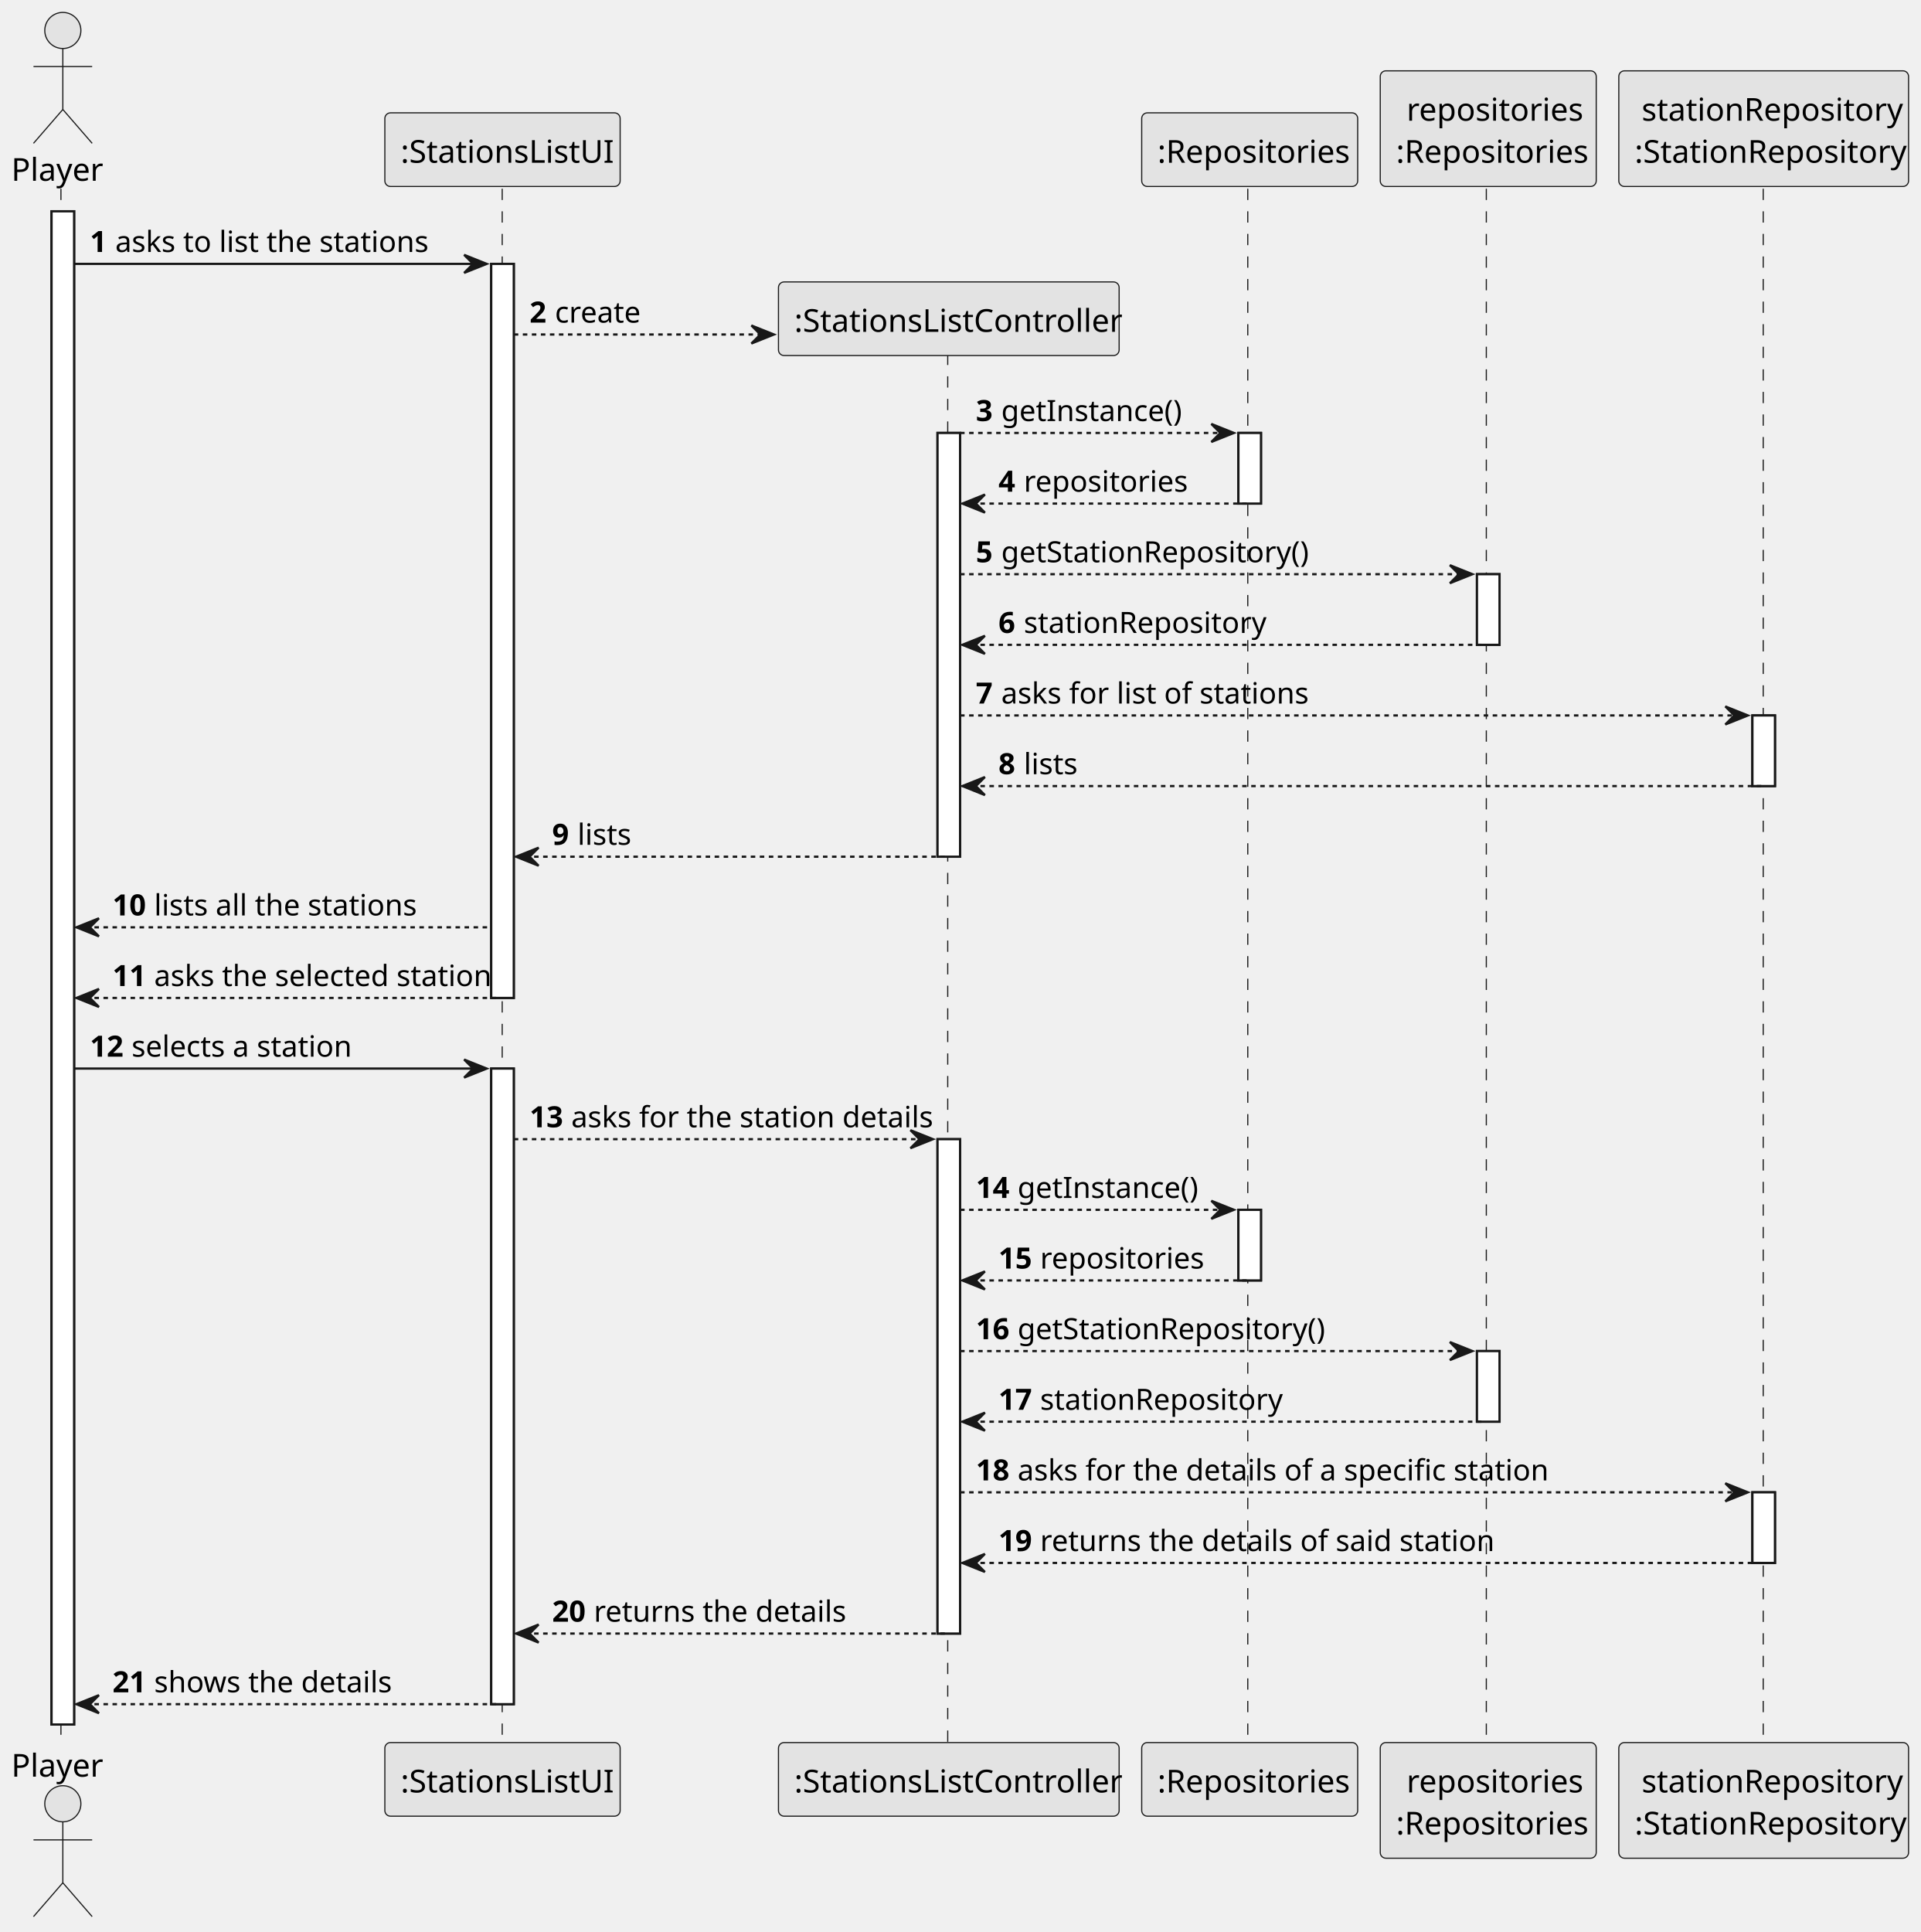
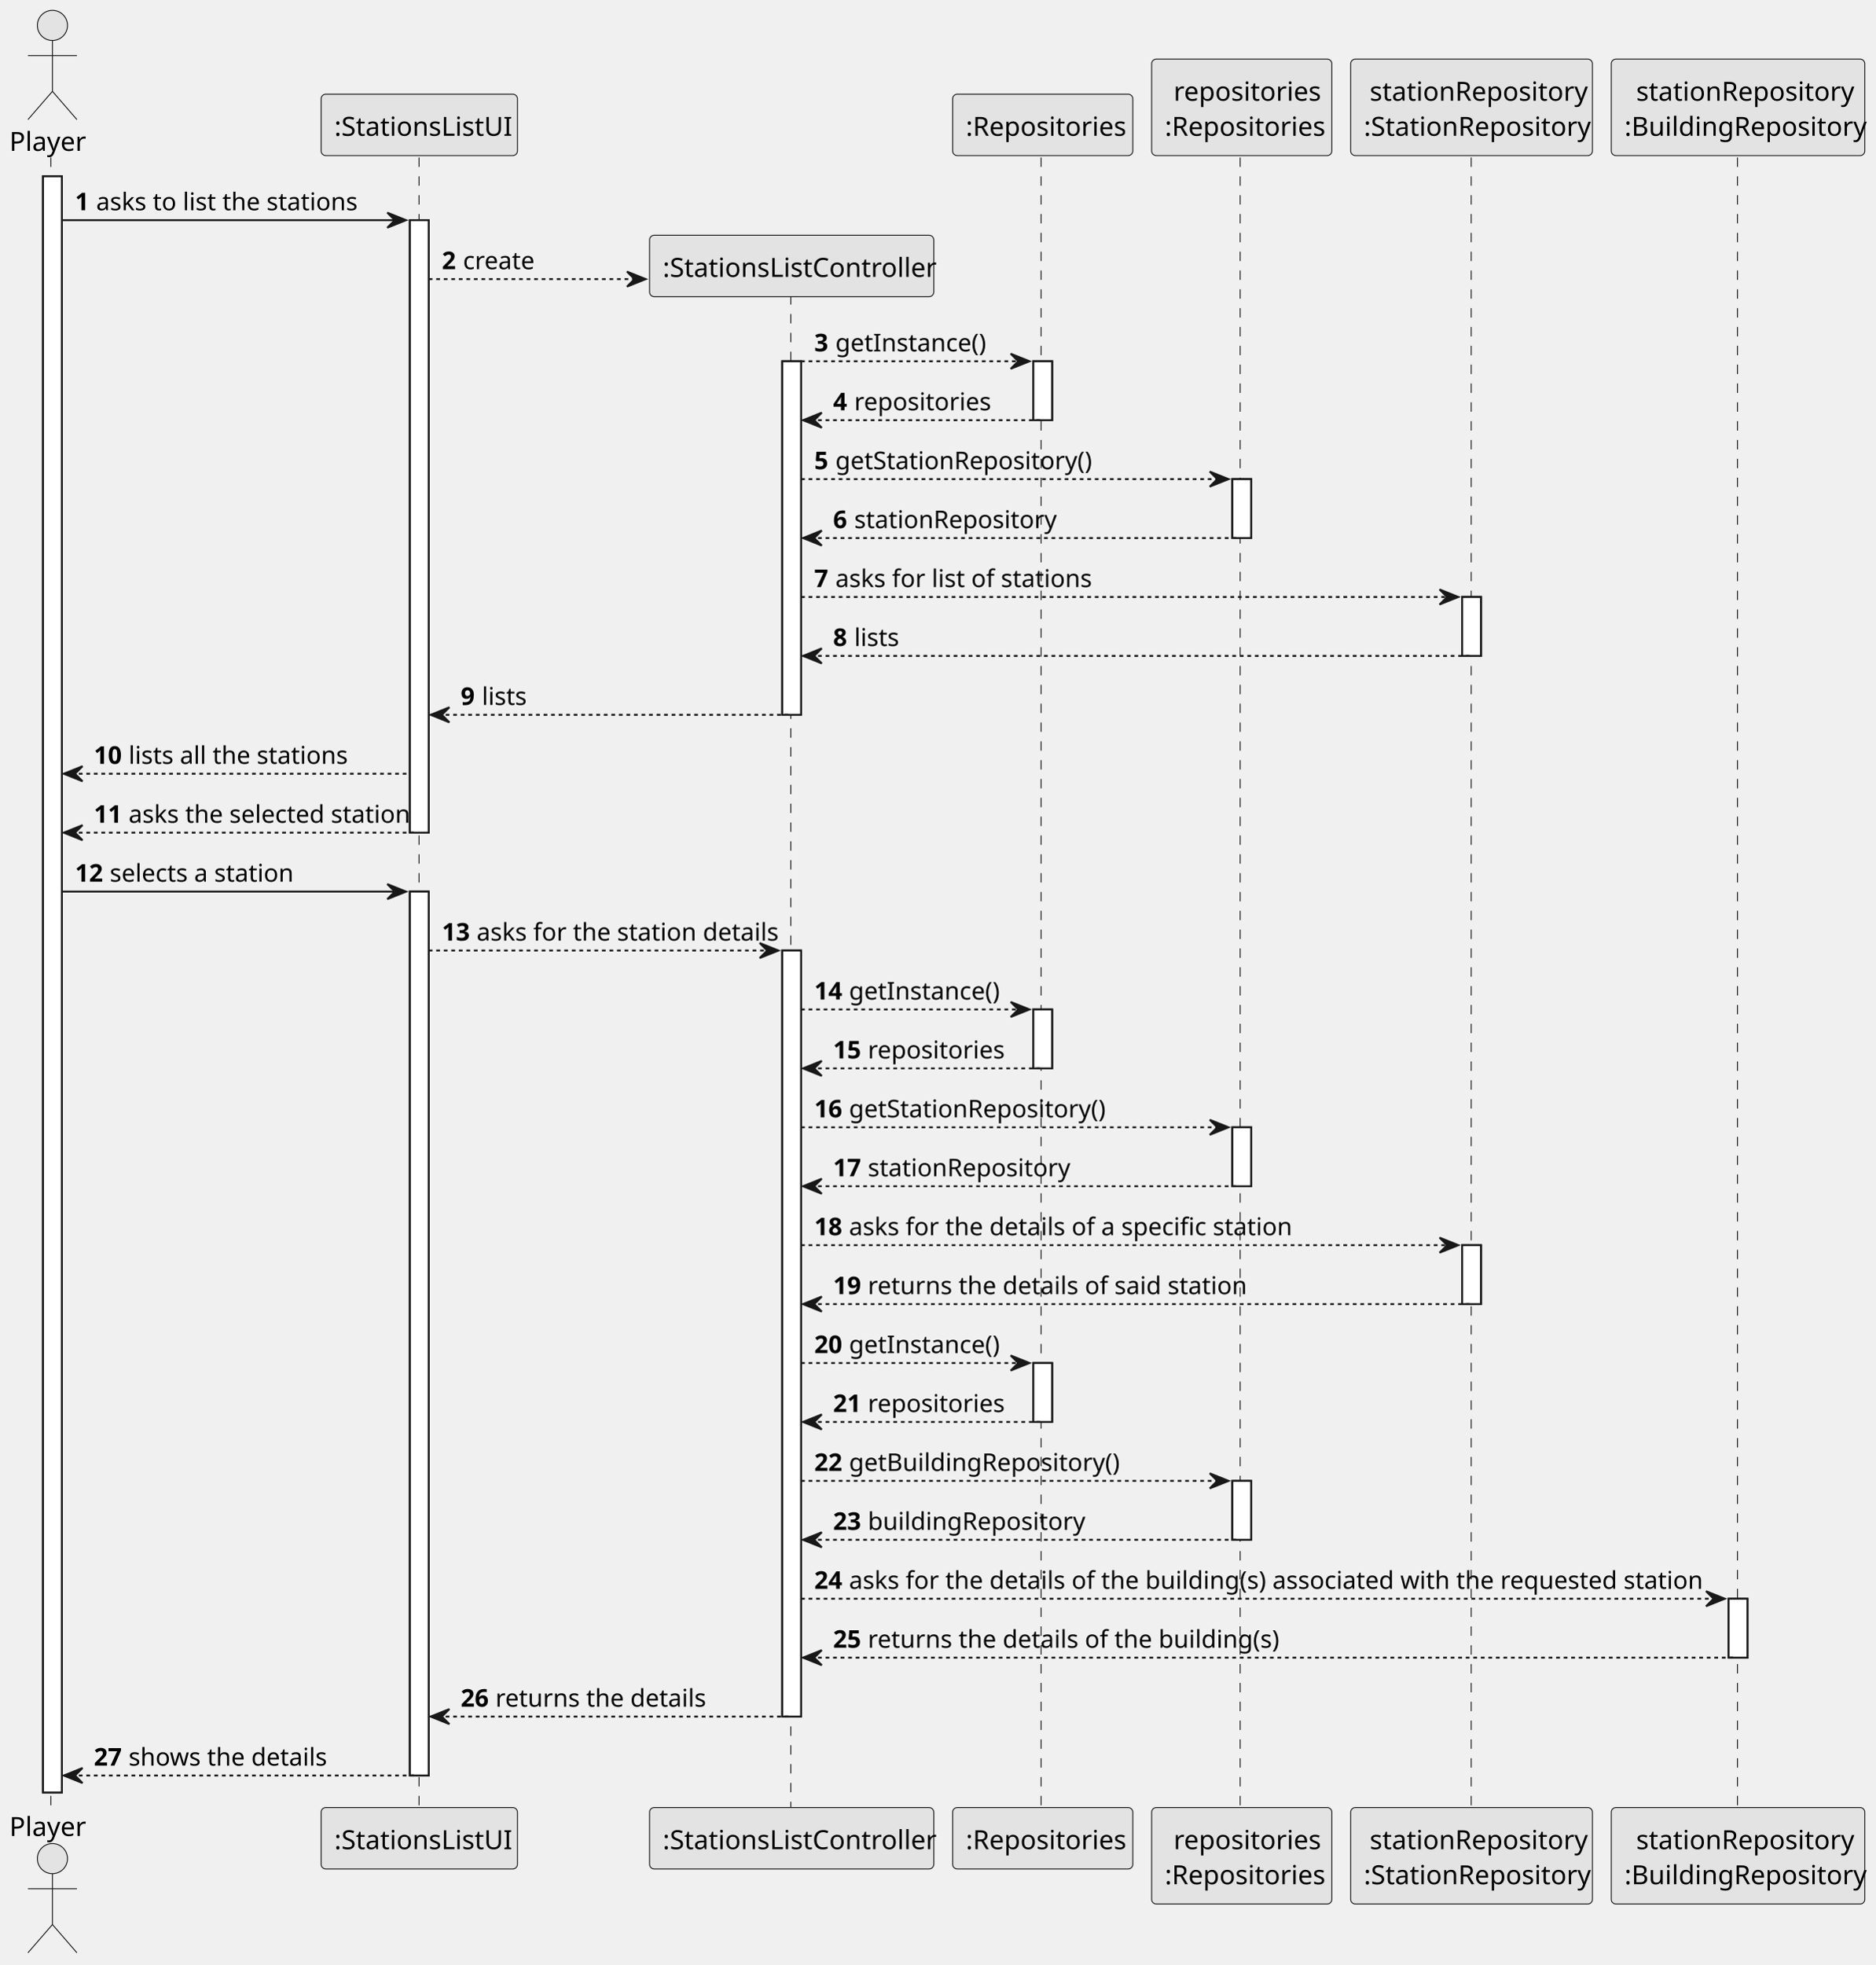
- <svg xmlns="http://www.w3.org/2000/svg" contentStyleType="text/css" height="856px" preserveAspectRatio="none" style="width:851px;height:856px;background:#FFFFFF;" version="1.1" viewBox="0 0 851 856" width="851px" zoomAndPan="magnify">
+ <svg xmlns="http://www.w3.org/2000/svg" contentStyleType="text/css" height="1043px" preserveAspectRatio="none" style="width:996px;height:1043px;background:#FFFFFF;" version="1.1" viewBox="0 0 996 1043" width="996px" zoomAndPan="magnify">
  <defs />
  <g>
-     <rect fill="#FFFFFF" height="670.441" style="stroke:#181818;stroke-width:1.0;" width="10" x="22.841" y="93.621" />
+     <rect fill="#FFFFFF" height="858.188" style="stroke:#181818;stroke-width:1.0;" width="10" x="22.841" y="93.621" />
    <rect fill="#FFFFFF" height="325.24" style="stroke:#181818;stroke-width:1.0;" width="10" x="217.66" y="116.912" />
-     <rect fill="#FFFFFF" height="281.619" style="stroke:#181818;stroke-width:1.0;" width="10" x="217.66" y="473.443" />
+     <rect fill="#FFFFFF" height="469.365" style="stroke:#181818;stroke-width:1.0;" width="10" x="217.66" y="473.443" />
    <rect fill="#FFFFFF" height="187.746" style="stroke:#181818;stroke-width:1.0;" width="10" x="415.42" y="191.824" />
-     <rect fill="#FFFFFF" height="219.037" style="stroke:#181818;stroke-width:1.0;" width="10" x="415.42" y="504.734" />
+     <rect fill="#FFFFFF" height="406.783" style="stroke:#181818;stroke-width:1.0;" width="10" x="415.42" y="504.734" />
    <rect fill="#FFFFFF" height="31.291" style="stroke:#181818;stroke-width:1.0;" width="10" x="548.747" y="191.824" />
    <rect fill="#FFFFFF" height="31.291" style="stroke:#181818;stroke-width:1.0;" width="10" x="548.747" y="536.025" />
+     <rect fill="#FFFFFF" height="31.291" style="stroke:#181818;stroke-width:1.0;" width="10" x="548.747" y="723.771" />
    <rect fill="#FFFFFF" height="31.291" style="stroke:#181818;stroke-width:1.0;" width="10" x="654.45" y="254.406" />
    <rect fill="#FFFFFF" height="31.291" style="stroke:#181818;stroke-width:1.0;" width="10" x="654.45" y="598.607" />
+     <rect fill="#FFFFFF" height="31.291" style="stroke:#181818;stroke-width:1.0;" width="10" x="654.45" y="786.354" />
    <rect fill="#FFFFFF" height="31.291" style="stroke:#181818;stroke-width:1.0;" width="10" x="776.498" y="316.988" />
    <rect fill="#FFFFFF" height="31.291" style="stroke:#181818;stroke-width:1.0;" width="10" x="776.498" y="661.189" />
-     <line style="stroke:#181818;stroke-width:0.5;stroke-dasharray:5.0,5.0;" x1="27" x2="27" y1="83.621" y2="773.062" />
-     <line style="stroke:#181818;stroke-width:0.5;stroke-dasharray:5.0,5.0;" x1="222.529" x2="222.529" y1="83.621" y2="773.062" />
-     <line style="stroke:#181818;stroke-width:0.5;stroke-dasharray:5.0,5.0;" x1="419.944" x2="419.944" y1="156.723" y2="773.062" />
-     <line style="stroke:#181818;stroke-width:0.5;stroke-dasharray:5.0,5.0;" x1="552.895" x2="552.895" y1="83.621" y2="773.062" />
-     <line style="stroke:#181818;stroke-width:0.5;stroke-dasharray:5.0,5.0;" x1="658.599" x2="658.599" y1="83.621" y2="773.062" />
-     <line style="stroke:#181818;stroke-width:0.5;stroke-dasharray:5.0,5.0;" x1="781.302" x2="781.302" y1="83.621" y2="773.062" />
+     <rect fill="#FFFFFF" height="31.291" style="stroke:#181818;stroke-width:1.0;" width="10" x="918.004" y="848.936" />
+     <line style="stroke:#181818;stroke-width:0.5;stroke-dasharray:5.0,5.0;" x1="27" x2="27" y1="83.621" y2="960.809" />
+     <line style="stroke:#181818;stroke-width:0.5;stroke-dasharray:5.0,5.0;" x1="222.529" x2="222.529" y1="83.621" y2="960.809" />
+     <line style="stroke:#181818;stroke-width:0.5;stroke-dasharray:5.0,5.0;" x1="419.944" x2="419.944" y1="156.723" y2="960.809" />
+     <line style="stroke:#181818;stroke-width:0.5;stroke-dasharray:5.0,5.0;" x1="552.895" x2="552.895" y1="83.621" y2="960.809" />
+     <line style="stroke:#181818;stroke-width:0.5;stroke-dasharray:5.0,5.0;" x1="658.599" x2="658.599" y1="83.621" y2="960.809" />
+     <line style="stroke:#181818;stroke-width:0.5;stroke-dasharray:5.0,5.0;" x1="781.302" x2="781.302" y1="83.621" y2="960.809" />
+     <line style="stroke:#181818;stroke-width:0.5;stroke-dasharray:5.0,5.0;" x1="922.694" x2="922.694" y1="83.621" y2="960.809" />
    <text fill="#000000" font-family="sans-serif" font-size="14" lengthAdjust="spacing" textLength="39.683" x="5" y="80.107">Player</text>
    <ellipse cx="27.841" cy="13.5" fill="#E3E3E3" rx="8" ry="8" style="stroke:#181818;stroke-width:0.5;" />
    <path d="M27.841,21.5 L27.841,48.5 M14.841,29.5 L40.841,29.5 M27.841,48.5 L14.841,63.5 M27.841,48.5 L40.841,63.5 " fill="none" style="stroke:#181818;stroke-width:0.5;" />
-     <text fill="#000000" font-family="sans-serif" font-size="14" lengthAdjust="spacing" textLength="39.683" x="5" y="787.17">Player</text>
-     <ellipse cx="27.841" cy="799.184" fill="#E3E3E3" rx="8" ry="8" style="stroke:#181818;stroke-width:0.5;" />
-     <path d="M27.841,807.184 L27.841,834.184 M14.841,815.184 L40.841,815.184 M27.841,834.184 L14.841,849.184 M27.841,834.184 L40.841,849.184 " fill="none" style="stroke:#181818;stroke-width:0.5;" />
+     <text fill="#000000" font-family="sans-serif" font-size="14" lengthAdjust="spacing" textLength="39.683" x="5" y="974.916">Player</text>
+     <ellipse cx="27.841" cy="986.93" fill="#E3E3E3" rx="8" ry="8" style="stroke:#181818;stroke-width:0.5;" />
+     <path d="M27.841,994.93 L27.841,1021.93 M14.841,1002.93 L40.841,1002.93 M27.841,1021.93 L14.841,1036.93 M27.841,1021.93 L40.841,1036.93 " fill="none" style="stroke:#181818;stroke-width:0.5;" />
    <rect fill="#E3E3E3" height="32.621" rx="2.5" ry="2.5" style="stroke:#181818;stroke-width:0.5;" width="104.262" x="170.529" y="50" />
    <text fill="#000000" font-family="sans-serif" font-size="14" lengthAdjust="spacing" textLength="90.262" x="177.529" y="72.107">:StationsListUI</text>
-     <rect fill="#E3E3E3" height="32.621" rx="2.5" ry="2.5" style="stroke:#181818;stroke-width:0.5;" width="104.262" x="170.529" y="772.062" />
-     <text fill="#000000" font-family="sans-serif" font-size="14" lengthAdjust="spacing" textLength="90.262" x="177.529" y="794.17">:StationsListUI</text>
-     <rect fill="#E3E3E3" height="32.621" rx="2.5" ry="2.5" style="stroke:#181818;stroke-width:0.5;" width="150.951" x="344.944" y="772.062" />
-     <text fill="#000000" font-family="sans-serif" font-size="14" lengthAdjust="spacing" textLength="136.951" x="351.944" y="794.17">:StationsListController</text>
+     <rect fill="#E3E3E3" height="32.621" rx="2.5" ry="2.5" style="stroke:#181818;stroke-width:0.5;" width="104.262" x="170.529" y="959.809" />
+     <text fill="#000000" font-family="sans-serif" font-size="14" lengthAdjust="spacing" textLength="90.262" x="177.529" y="981.916">:StationsListUI</text>
+     <rect fill="#E3E3E3" height="32.621" rx="2.5" ry="2.5" style="stroke:#181818;stroke-width:0.5;" width="150.951" x="344.944" y="959.809" />
+     <text fill="#000000" font-family="sans-serif" font-size="14" lengthAdjust="spacing" textLength="136.951" x="351.944" y="981.916">:StationsListController</text>
    <rect fill="#E3E3E3" height="32.621" rx="2.5" ry="2.5" style="stroke:#181818;stroke-width:0.5;" width="95.703" x="505.896" y="50" />
    <text fill="#000000" font-family="sans-serif" font-size="14" lengthAdjust="spacing" textLength="81.703" x="512.895" y="72.107">:Repositories</text>
-     <rect fill="#E3E3E3" height="32.621" rx="2.5" ry="2.5" style="stroke:#181818;stroke-width:0.5;" width="95.703" x="505.896" y="772.062" />
-     <text fill="#000000" font-family="sans-serif" font-size="14" lengthAdjust="spacing" textLength="81.703" x="512.895" y="794.17">:Repositories</text>
+     <rect fill="#E3E3E3" height="32.621" rx="2.5" ry="2.5" style="stroke:#181818;stroke-width:0.5;" width="95.703" x="505.896" y="959.809" />
+     <text fill="#000000" font-family="sans-serif" font-size="14" lengthAdjust="spacing" textLength="81.703" x="512.895" y="981.916">:Repositories</text>
    <rect fill="#E3E3E3" height="51.242" rx="2.5" ry="2.5" style="stroke:#181818;stroke-width:0.5;" width="95.703" x="611.599" y="31.379" />
    <text fill="#000000" font-family="sans-serif" font-size="14" lengthAdjust="spacing" textLength="72.365" x="623.268" y="53.486">repositories</text>
    <text fill="#000000" font-family="sans-serif" font-size="14" lengthAdjust="spacing" textLength="81.703" x="618.599" y="72.107">:Repositories</text>
-     <rect fill="#E3E3E3" height="51.242" rx="2.5" ry="2.5" style="stroke:#181818;stroke-width:0.5;" width="95.703" x="611.599" y="772.062" />
-     <text fill="#000000" font-family="sans-serif" font-size="14" lengthAdjust="spacing" textLength="72.365" x="623.268" y="794.17">repositories</text>
-     <text fill="#000000" font-family="sans-serif" font-size="14" lengthAdjust="spacing" textLength="81.703" x="618.599" y="812.791">:Repositories</text>
+     <rect fill="#E3E3E3" height="51.242" rx="2.5" ry="2.5" style="stroke:#181818;stroke-width:0.5;" width="95.703" x="611.599" y="959.809" />
+     <text fill="#000000" font-family="sans-serif" font-size="14" lengthAdjust="spacing" textLength="72.365" x="623.268" y="981.916">repositories</text>
+     <text fill="#000000" font-family="sans-serif" font-size="14" lengthAdjust="spacing" textLength="81.703" x="618.599" y="1000.537">:Repositories</text>
    <rect fill="#E3E3E3" height="51.242" rx="2.5" ry="2.5" style="stroke:#181818;stroke-width:0.5;" width="128.393" x="717.302" y="31.379" />
    <text fill="#000000" font-family="sans-serif" font-size="14" lengthAdjust="spacing" textLength="108.165" x="727.415" y="53.486">stationRepository</text>
    <text fill="#000000" font-family="sans-serif" font-size="14" lengthAdjust="spacing" textLength="114.393" x="724.302" y="72.107">:StationRepository</text>
-     <rect fill="#E3E3E3" height="51.242" rx="2.5" ry="2.5" style="stroke:#181818;stroke-width:0.5;" width="128.393" x="717.302" y="772.062" />
-     <text fill="#000000" font-family="sans-serif" font-size="14" lengthAdjust="spacing" textLength="108.165" x="727.415" y="794.17">stationRepository</text>
-     <text fill="#000000" font-family="sans-serif" font-size="14" lengthAdjust="spacing" textLength="114.393" x="724.302" y="812.791">:StationRepository</text>
-     <rect fill="#FFFFFF" height="670.441" style="stroke:#181818;stroke-width:1.0;" width="10" x="22.841" y="93.621" />
+     <rect fill="#E3E3E3" height="51.242" rx="2.5" ry="2.5" style="stroke:#181818;stroke-width:0.5;" width="128.393" x="717.302" y="959.809" />
+     <text fill="#000000" font-family="sans-serif" font-size="14" lengthAdjust="spacing" textLength="108.165" x="727.415" y="981.916">stationRepository</text>
+     <text fill="#000000" font-family="sans-serif" font-size="14" lengthAdjust="spacing" textLength="114.393" x="724.302" y="1000.537">:StationRepository</text>
+     <rect fill="#E3E3E3" height="51.242" rx="2.5" ry="2.5" style="stroke:#181818;stroke-width:0.5;" width="134.62" x="855.694" y="31.379" />
+     <text fill="#000000" font-family="sans-serif" font-size="14" lengthAdjust="spacing" textLength="108.165" x="868.922" y="53.486">stationRepository</text>
+     <text fill="#000000" font-family="sans-serif" font-size="14" lengthAdjust="spacing" textLength="120.62" x="862.694" y="72.107">:BuildingRepository</text>
+     <rect fill="#E3E3E3" height="51.242" rx="2.5" ry="2.5" style="stroke:#181818;stroke-width:0.5;" width="134.62" x="855.694" y="959.809" />
+     <text fill="#000000" font-family="sans-serif" font-size="14" lengthAdjust="spacing" textLength="108.165" x="868.922" y="981.916">stationRepository</text>
+     <text fill="#000000" font-family="sans-serif" font-size="14" lengthAdjust="spacing" textLength="120.62" x="862.694" y="1000.537">:BuildingRepository</text>
+     <rect fill="#FFFFFF" height="858.188" style="stroke:#181818;stroke-width:1.0;" width="10" x="22.841" y="93.621" />
    <rect fill="#FFFFFF" height="325.24" style="stroke:#181818;stroke-width:1.0;" width="10" x="217.66" y="116.912" />
-     <rect fill="#FFFFFF" height="281.619" style="stroke:#181818;stroke-width:1.0;" width="10" x="217.66" y="473.443" />
+     <rect fill="#FFFFFF" height="469.365" style="stroke:#181818;stroke-width:1.0;" width="10" x="217.66" y="473.443" />
    <rect fill="#FFFFFF" height="187.746" style="stroke:#181818;stroke-width:1.0;" width="10" x="415.42" y="191.824" />
-     <rect fill="#FFFFFF" height="219.037" style="stroke:#181818;stroke-width:1.0;" width="10" x="415.42" y="504.734" />
+     <rect fill="#FFFFFF" height="406.783" style="stroke:#181818;stroke-width:1.0;" width="10" x="415.42" y="504.734" />
    <rect fill="#FFFFFF" height="31.291" style="stroke:#181818;stroke-width:1.0;" width="10" x="548.747" y="191.824" />
    <rect fill="#FFFFFF" height="31.291" style="stroke:#181818;stroke-width:1.0;" width="10" x="548.747" y="536.025" />
+     <rect fill="#FFFFFF" height="31.291" style="stroke:#181818;stroke-width:1.0;" width="10" x="548.747" y="723.771" />
    <rect fill="#FFFFFF" height="31.291" style="stroke:#181818;stroke-width:1.0;" width="10" x="654.45" y="254.406" />
    <rect fill="#FFFFFF" height="31.291" style="stroke:#181818;stroke-width:1.0;" width="10" x="654.45" y="598.607" />
+     <rect fill="#FFFFFF" height="31.291" style="stroke:#181818;stroke-width:1.0;" width="10" x="654.45" y="786.354" />
    <rect fill="#FFFFFF" height="31.291" style="stroke:#181818;stroke-width:1.0;" width="10" x="776.498" y="316.988" />
    <rect fill="#FFFFFF" height="31.291" style="stroke:#181818;stroke-width:1.0;" width="10" x="776.498" y="661.189" />
+     <rect fill="#FFFFFF" height="31.291" style="stroke:#181818;stroke-width:1.0;" width="10" x="918.004" y="848.936" />
    <polygon fill="#181818" points="205.66,112.912,215.66,116.912,205.66,120.912,209.66,116.912" style="stroke:#181818;stroke-width:1.0;" />
    <line style="stroke:#181818;stroke-width:1.0;" x1="32.841" x2="211.66" y1="116.912" y2="116.912" />
    <text fill="#000000" font-family="sans-serif" font-size="13" font-weight="bold" lengthAdjust="spacing" textLength="7.23" x="39.841" y="111.649">1</text>
    <text fill="#000000" font-family="sans-serif" font-size="13" lengthAdjust="spacing" textLength="130.781" x="51.071" y="111.649">asks to list the stations</text>
    <polygon fill="#181818" points="332.944,144.203,342.944,148.203,332.944,152.203,336.944,148.203" style="stroke:#181818;stroke-width:1.0;" />
    <line style="stroke:#181818;stroke-width:1.0;stroke-dasharray:2.0,2.0;" x1="227.66" x2="338.944" y1="148.203" y2="148.203" />
    <text fill="#000000" font-family="sans-serif" font-size="13" font-weight="bold" lengthAdjust="spacing" textLength="7.23" x="234.66" y="142.94">2</text>
    <text fill="#000000" font-family="sans-serif" font-size="13" lengthAdjust="spacing" textLength="36.131" x="245.89" y="142.94">create</text>
    <rect fill="#E3E3E3" height="32.621" rx="2.5" ry="2.5" style="stroke:#181818;stroke-width:0.5;" width="150.951" x="344.944" y="124.912" />
    <text fill="#000000" font-family="sans-serif" font-size="14" lengthAdjust="spacing" textLength="136.951" x="351.944" y="147.019">:StationsListController</text>
    <polygon fill="#181818" points="536.747,187.824,546.747,191.824,536.747,195.824,540.747,191.824" style="stroke:#181818;stroke-width:1.0;" />
    <line style="stroke:#181818;stroke-width:1.0;stroke-dasharray:2.0,2.0;" x1="425.42" x2="542.747" y1="191.824" y2="191.824" />
    <text fill="#000000" font-family="sans-serif" font-size="13" font-weight="bold" lengthAdjust="spacing" textLength="7.23" x="432.42" y="186.561">3</text>
    <text fill="#000000" font-family="sans-serif" font-size="13" lengthAdjust="spacing" textLength="75.874" x="443.65" y="186.561">getInstance()</text>
    <polygon fill="#181818" points="436.42,219.115,426.42,223.115,436.42,227.115,432.42,223.115" style="stroke:#181818;stroke-width:1.0;" />
    <line style="stroke:#181818;stroke-width:1.0;stroke-dasharray:2.0,2.0;" x1="430.42" x2="552.747" y1="223.115" y2="223.115" />
    <text fill="#000000" font-family="sans-serif" font-size="13" font-weight="bold" lengthAdjust="spacing" textLength="7.23" x="442.42" y="217.852">4</text>
    <text fill="#000000" font-family="sans-serif" font-size="13" lengthAdjust="spacing" textLength="67.196" x="453.65" y="217.852">repositories</text>
    <polygon fill="#181818" points="642.45,250.406,652.45,254.406,642.45,258.406,646.45,254.406" style="stroke:#181818;stroke-width:1.0;" />
    <line style="stroke:#181818;stroke-width:1.0;stroke-dasharray:2.0,2.0;" x1="425.42" x2="648.45" y1="254.406" y2="254.406" />
    <text fill="#000000" font-family="sans-serif" font-size="13" font-weight="bold" lengthAdjust="spacing" textLength="7.23" x="432.42" y="249.144">5</text>
    <text fill="#000000" font-family="sans-serif" font-size="13" lengthAdjust="spacing" textLength="129.34" x="443.65" y="249.144">getStationRepository()</text>
    <polygon fill="#181818" points="436.42,281.697,426.42,285.697,436.42,289.697,432.42,285.697" style="stroke:#181818;stroke-width:1.0;" />
    <line style="stroke:#181818;stroke-width:1.0;stroke-dasharray:2.0,2.0;" x1="430.42" x2="658.45" y1="285.697" y2="285.697" />
    <text fill="#000000" font-family="sans-serif" font-size="13" font-weight="bold" lengthAdjust="spacing" textLength="7.23" x="442.42" y="280.435">6</text>
    <text fill="#000000" font-family="sans-serif" font-size="13" lengthAdjust="spacing" textLength="100.439" x="453.65" y="280.435">stationRepository</text>
    <polygon fill="#181818" points="764.498,312.988,774.498,316.988,764.498,320.988,768.498,316.988" style="stroke:#181818;stroke-width:1.0;" />
    <line style="stroke:#181818;stroke-width:1.0;stroke-dasharray:2.0,2.0;" x1="425.42" x2="770.498" y1="316.988" y2="316.988" />
    <text fill="#000000" font-family="sans-serif" font-size="13" font-weight="bold" lengthAdjust="spacing" textLength="7.23" x="432.42" y="311.726">7</text>
    <text fill="#000000" font-family="sans-serif" font-size="13" lengthAdjust="spacing" textLength="127.88" x="443.65" y="311.726">asks for list of stations</text>
    <polygon fill="#181818" points="436.42,344.279,426.42,348.279,436.42,352.279,432.42,348.279" style="stroke:#181818;stroke-width:1.0;" />
    <line style="stroke:#181818;stroke-width:1.0;stroke-dasharray:2.0,2.0;" x1="430.42" x2="780.498" y1="348.279" y2="348.279" />
    <text fill="#000000" font-family="sans-serif" font-size="13" font-weight="bold" lengthAdjust="spacing" textLength="7.23" x="442.42" y="343.017">8</text>
    <text fill="#000000" font-family="sans-serif" font-size="13" lengthAdjust="spacing" textLength="22.388" x="453.65" y="343.017">lists</text>
    <polygon fill="#181818" points="238.66,375.57,228.66,379.57,238.66,383.57,234.66,379.57" style="stroke:#181818;stroke-width:1.0;" />
    <line style="stroke:#181818;stroke-width:1.0;stroke-dasharray:2.0,2.0;" x1="232.66" x2="419.42" y1="379.57" y2="379.57" />
    <text fill="#000000" font-family="sans-serif" font-size="13" font-weight="bold" lengthAdjust="spacing" textLength="7.23" x="244.66" y="374.308">9</text>
    <text fill="#000000" font-family="sans-serif" font-size="13" lengthAdjust="spacing" textLength="22.388" x="255.89" y="374.308">lists</text>
    <polygon fill="#181818" points="43.841,406.861,33.841,410.861,43.841,414.861,39.841,410.861" style="stroke:#181818;stroke-width:1.0;" />
    <line style="stroke:#181818;stroke-width:1.0;stroke-dasharray:2.0,2.0;" x1="37.841" x2="216.66" y1="410.861" y2="410.861" />
    <text fill="#000000" font-family="sans-serif" font-size="13" font-weight="bold" lengthAdjust="spacing" textLength="14.46" x="49.841" y="405.599">10</text>
    <text fill="#000000" font-family="sans-serif" font-size="13" lengthAdjust="spacing" textLength="109.103" x="68.301" y="405.599">lists all the stations</text>
    <polygon fill="#181818" points="43.841,438.152,33.841,442.152,43.841,446.152,39.841,442.152" style="stroke:#181818;stroke-width:1.0;" />
    <line style="stroke:#181818;stroke-width:1.0;stroke-dasharray:2.0,2.0;" x1="37.841" x2="221.66" y1="442.152" y2="442.152" />
    <text fill="#000000" font-family="sans-serif" font-size="13" font-weight="bold" lengthAdjust="spacing" textLength="14.46" x="49.841" y="436.89">11</text>
    <text fill="#000000" font-family="sans-serif" font-size="13" lengthAdjust="spacing" textLength="142.359" x="68.301" y="436.89">asks the selected station</text>
    <polygon fill="#181818" points="205.66,469.443,215.66,473.443,205.66,477.443,209.66,473.443" style="stroke:#181818;stroke-width:1.0;" />
    <line style="stroke:#181818;stroke-width:1.0;" x1="32.841" x2="211.66" y1="473.443" y2="473.443" />
    <text fill="#000000" font-family="sans-serif" font-size="13" font-weight="bold" lengthAdjust="spacing" textLength="14.46" x="39.841" y="468.181">12</text>
    <text fill="#000000" font-family="sans-serif" font-size="13" lengthAdjust="spacing" textLength="93.215" x="58.301" y="468.181">selects a station</text>
    <polygon fill="#181818" points="403.42,500.734,413.42,504.734,403.42,508.734,407.42,504.734" style="stroke:#181818;stroke-width:1.0;" />
    <line style="stroke:#181818;stroke-width:1.0;stroke-dasharray:2.0,2.0;" x1="227.66" x2="409.42" y1="504.734" y2="504.734" />
    <text fill="#000000" font-family="sans-serif" font-size="13" font-weight="bold" lengthAdjust="spacing" textLength="14.46" x="234.66" y="499.472">13</text>
    <text fill="#000000" font-family="sans-serif" font-size="13" lengthAdjust="spacing" textLength="150.3" x="253.12" y="499.472">asks for the station details</text>
    <polygon fill="#181818" points="536.747,532.025,546.747,536.025,536.747,540.025,540.747,536.025" style="stroke:#181818;stroke-width:1.0;" />
    <line style="stroke:#181818;stroke-width:1.0;stroke-dasharray:2.0,2.0;" x1="425.42" x2="542.747" y1="536.025" y2="536.025" />
    <text fill="#000000" font-family="sans-serif" font-size="13" font-weight="bold" lengthAdjust="spacing" textLength="14.46" x="432.42" y="530.763">14</text>
    <text fill="#000000" font-family="sans-serif" font-size="13" lengthAdjust="spacing" textLength="75.874" x="450.88" y="530.763">getInstance()</text>
    <polygon fill="#181818" points="436.42,563.316,426.42,567.316,436.42,571.316,432.42,567.316" style="stroke:#181818;stroke-width:1.0;" />
    <line style="stroke:#181818;stroke-width:1.0;stroke-dasharray:2.0,2.0;" x1="430.42" x2="552.747" y1="567.316" y2="567.316" />
    <text fill="#000000" font-family="sans-serif" font-size="13" font-weight="bold" lengthAdjust="spacing" textLength="14.46" x="442.42" y="562.054">15</text>
    <text fill="#000000" font-family="sans-serif" font-size="13" lengthAdjust="spacing" textLength="67.196" x="460.88" y="562.054">repositories</text>
    <polygon fill="#181818" points="642.45,594.607,652.45,598.607,642.45,602.607,646.45,598.607" style="stroke:#181818;stroke-width:1.0;" />
    <line style="stroke:#181818;stroke-width:1.0;stroke-dasharray:2.0,2.0;" x1="425.42" x2="648.45" y1="598.607" y2="598.607" />
    <text fill="#000000" font-family="sans-serif" font-size="13" font-weight="bold" lengthAdjust="spacing" textLength="14.46" x="432.42" y="593.345">16</text>
    <text fill="#000000" font-family="sans-serif" font-size="13" lengthAdjust="spacing" textLength="129.34" x="450.88" y="593.345">getStationRepository()</text>
    <polygon fill="#181818" points="436.42,625.898,426.42,629.898,436.42,633.898,432.42,629.898" style="stroke:#181818;stroke-width:1.0;" />
    <line style="stroke:#181818;stroke-width:1.0;stroke-dasharray:2.0,2.0;" x1="430.42" x2="658.45" y1="629.898" y2="629.898" />
    <text fill="#000000" font-family="sans-serif" font-size="13" font-weight="bold" lengthAdjust="spacing" textLength="14.46" x="442.42" y="624.636">17</text>
    <text fill="#000000" font-family="sans-serif" font-size="13" lengthAdjust="spacing" textLength="100.439" x="460.88" y="624.636">stationRepository</text>
    <polygon fill="#181818" points="764.498,657.189,774.498,661.189,764.498,665.189,768.498,661.189" style="stroke:#181818;stroke-width:1.0;" />
    <line style="stroke:#181818;stroke-width:1.0;stroke-dasharray:2.0,2.0;" x1="425.42" x2="770.498" y1="661.189" y2="661.189" />
    <text fill="#000000" font-family="sans-serif" font-size="13" font-weight="bold" lengthAdjust="spacing" textLength="14.46" x="432.42" y="655.927">18</text>
    <text fill="#000000" font-family="sans-serif" font-size="13" lengthAdjust="spacing" textLength="222.555" x="450.88" y="655.927">asks for the details of a specific station</text>
    <polygon fill="#181818" points="436.42,688.481,426.42,692.481,436.42,696.481,432.42,692.481" style="stroke:#181818;stroke-width:1.0;" />
    <line style="stroke:#181818;stroke-width:1.0;stroke-dasharray:2.0,2.0;" x1="430.42" x2="780.498" y1="692.481" y2="692.481" />
    <text fill="#000000" font-family="sans-serif" font-size="13" font-weight="bold" lengthAdjust="spacing" textLength="14.46" x="442.42" y="687.218">19</text>
    <text fill="#000000" font-family="sans-serif" font-size="13" lengthAdjust="spacing" textLength="187.161" x="460.88" y="687.218">returns the details of said station</text>
-     <polygon fill="#181818" points="238.66,719.771,228.66,723.771,238.66,727.771,234.66,723.771" style="stroke:#181818;stroke-width:1.0;" />
-     <line style="stroke:#181818;stroke-width:1.0;stroke-dasharray:2.0,2.0;" x1="232.66" x2="419.42" y1="723.771" y2="723.771" />
-     <text fill="#000000" font-family="sans-serif" font-size="13" font-weight="bold" lengthAdjust="spacing" textLength="14.46" x="244.66" y="718.509">20</text>
-     <text fill="#000000" font-family="sans-serif" font-size="13" lengthAdjust="spacing" textLength="103.334" x="263.12" y="718.509">returns the details</text>
-     <polygon fill="#181818" points="43.841,751.062,33.841,755.062,43.841,759.062,39.841,755.062" style="stroke:#181818;stroke-width:1.0;" />
-     <line style="stroke:#181818;stroke-width:1.0;stroke-dasharray:2.0,2.0;" x1="37.841" x2="221.66" y1="755.062" y2="755.062" />
-     <text fill="#000000" font-family="sans-serif" font-size="13" font-weight="bold" lengthAdjust="spacing" textLength="14.46" x="49.841" y="749.8">21</text>
-     <text fill="#000000" font-family="sans-serif" font-size="13" lengthAdjust="spacing" textLength="99.722" x="68.301" y="749.8">shows the details</text>
+     <polygon fill="#181818" points="536.747,719.771,546.747,723.771,536.747,727.771,540.747,723.771" style="stroke:#181818;stroke-width:1.0;" />
+     <line style="stroke:#181818;stroke-width:1.0;stroke-dasharray:2.0,2.0;" x1="425.42" x2="542.747" y1="723.771" y2="723.771" />
+     <text fill="#000000" font-family="sans-serif" font-size="13" font-weight="bold" lengthAdjust="spacing" textLength="14.46" x="432.42" y="718.509">20</text>
+     <text fill="#000000" font-family="sans-serif" font-size="13" lengthAdjust="spacing" textLength="75.874" x="450.88" y="718.509">getInstance()</text>
+     <polygon fill="#181818" points="436.42,751.062,426.42,755.062,436.42,759.062,432.42,755.062" style="stroke:#181818;stroke-width:1.0;" />
+     <line style="stroke:#181818;stroke-width:1.0;stroke-dasharray:2.0,2.0;" x1="430.42" x2="552.747" y1="755.062" y2="755.062" />
+     <text fill="#000000" font-family="sans-serif" font-size="13" font-weight="bold" lengthAdjust="spacing" textLength="14.46" x="442.42" y="749.8">21</text>
+     <text fill="#000000" font-family="sans-serif" font-size="13" lengthAdjust="spacing" textLength="67.196" x="460.88" y="749.8">repositories</text>
+     <polygon fill="#181818" points="642.45,782.354,652.45,786.354,642.45,790.354,646.45,786.354" style="stroke:#181818;stroke-width:1.0;" />
+     <line style="stroke:#181818;stroke-width:1.0;stroke-dasharray:2.0,2.0;" x1="425.42" x2="648.45" y1="786.354" y2="786.354" />
+     <text fill="#000000" font-family="sans-serif" font-size="13" font-weight="bold" lengthAdjust="spacing" textLength="14.46" x="432.42" y="781.091">22</text>
+     <text fill="#000000" font-family="sans-serif" font-size="13" lengthAdjust="spacing" textLength="135.123" x="450.88" y="781.091">getBuildingRepository()</text>
+     <polygon fill="#181818" points="436.42,813.644,426.42,817.644,436.42,821.644,432.42,817.644" style="stroke:#181818;stroke-width:1.0;" />
+     <line style="stroke:#181818;stroke-width:1.0;stroke-dasharray:2.0,2.0;" x1="430.42" x2="658.45" y1="817.644" y2="817.644" />
+     <text fill="#000000" font-family="sans-serif" font-size="13" font-weight="bold" lengthAdjust="spacing" textLength="14.46" x="442.42" y="812.382">23</text>
+     <text fill="#000000" font-family="sans-serif" font-size="13" lengthAdjust="spacing" textLength="106.952" x="460.88" y="812.382">buildingRepository</text>
+     <polygon fill="#181818" points="906.004,844.936,916.004,848.936,906.004,852.936,910.004,848.936" style="stroke:#181818;stroke-width:1.0;" />
+     <line style="stroke:#181818;stroke-width:1.0;stroke-dasharray:2.0,2.0;" x1="425.42" x2="912.004" y1="848.936" y2="848.936" />
+     <text fill="#000000" font-family="sans-serif" font-size="13" font-weight="bold" lengthAdjust="spacing" textLength="14.46" x="432.42" y="843.673">24</text>
+     <text fill="#000000" font-family="sans-serif" font-size="13" lengthAdjust="spacing" textLength="425.629" x="450.88" y="843.673">asks for the details of the building(s) associated with the requested station</text>
+     <polygon fill="#181818" points="436.42,876.227,426.42,880.227,436.42,884.227,432.42,880.227" style="stroke:#181818;stroke-width:1.0;" />
+     <line style="stroke:#181818;stroke-width:1.0;stroke-dasharray:2.0,2.0;" x1="430.42" x2="922.004" y1="880.227" y2="880.227" />
+     <text fill="#000000" font-family="sans-serif" font-size="13" font-weight="bold" lengthAdjust="spacing" textLength="14.46" x="442.42" y="874.964">25</text>
+     <text fill="#000000" font-family="sans-serif" font-size="13" lengthAdjust="spacing" textLength="203.055" x="460.88" y="874.964">returns the details of the building(s)</text>
+     <polygon fill="#181818" points="238.66,907.518,228.66,911.518,238.66,915.518,234.66,911.518" style="stroke:#181818;stroke-width:1.0;" />
+     <line style="stroke:#181818;stroke-width:1.0;stroke-dasharray:2.0,2.0;" x1="232.66" x2="419.42" y1="911.518" y2="911.518" />
+     <text fill="#000000" font-family="sans-serif" font-size="13" font-weight="bold" lengthAdjust="spacing" textLength="14.46" x="244.66" y="906.255">26</text>
+     <text fill="#000000" font-family="sans-serif" font-size="13" lengthAdjust="spacing" textLength="103.334" x="263.12" y="906.255">returns the details</text>
+     <polygon fill="#181818" points="43.841,938.809,33.841,942.809,43.841,946.809,39.841,942.809" style="stroke:#181818;stroke-width:1.0;" />
+     <line style="stroke:#181818;stroke-width:1.0;stroke-dasharray:2.0,2.0;" x1="37.841" x2="221.66" y1="942.809" y2="942.809" />
+     <text fill="#000000" font-family="sans-serif" font-size="13" font-weight="bold" lengthAdjust="spacing" textLength="14.46" x="49.841" y="937.546">27</text>
+     <text fill="#000000" font-family="sans-serif" font-size="13" lengthAdjust="spacing" textLength="99.722" x="68.301" y="937.546">shows the details</text>
  </g>
</svg>
